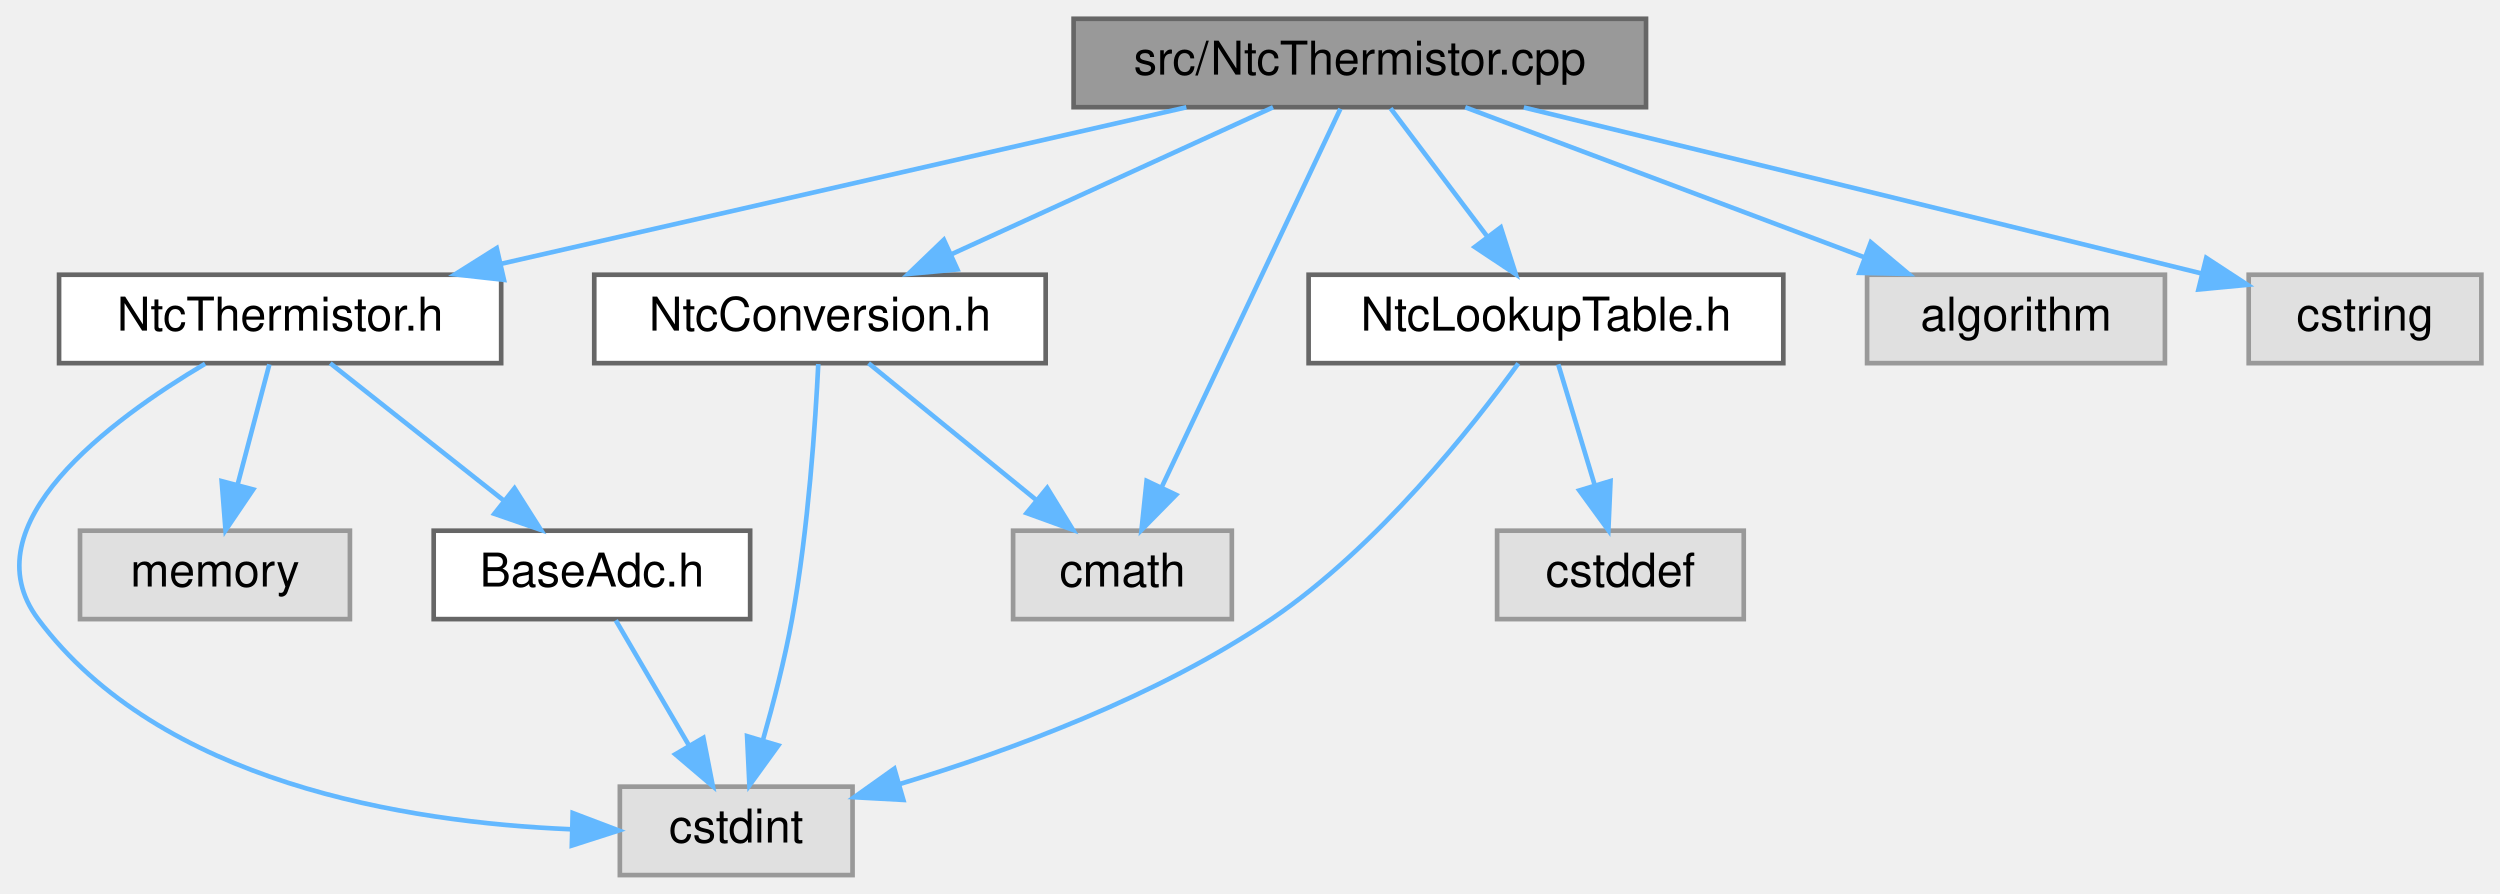
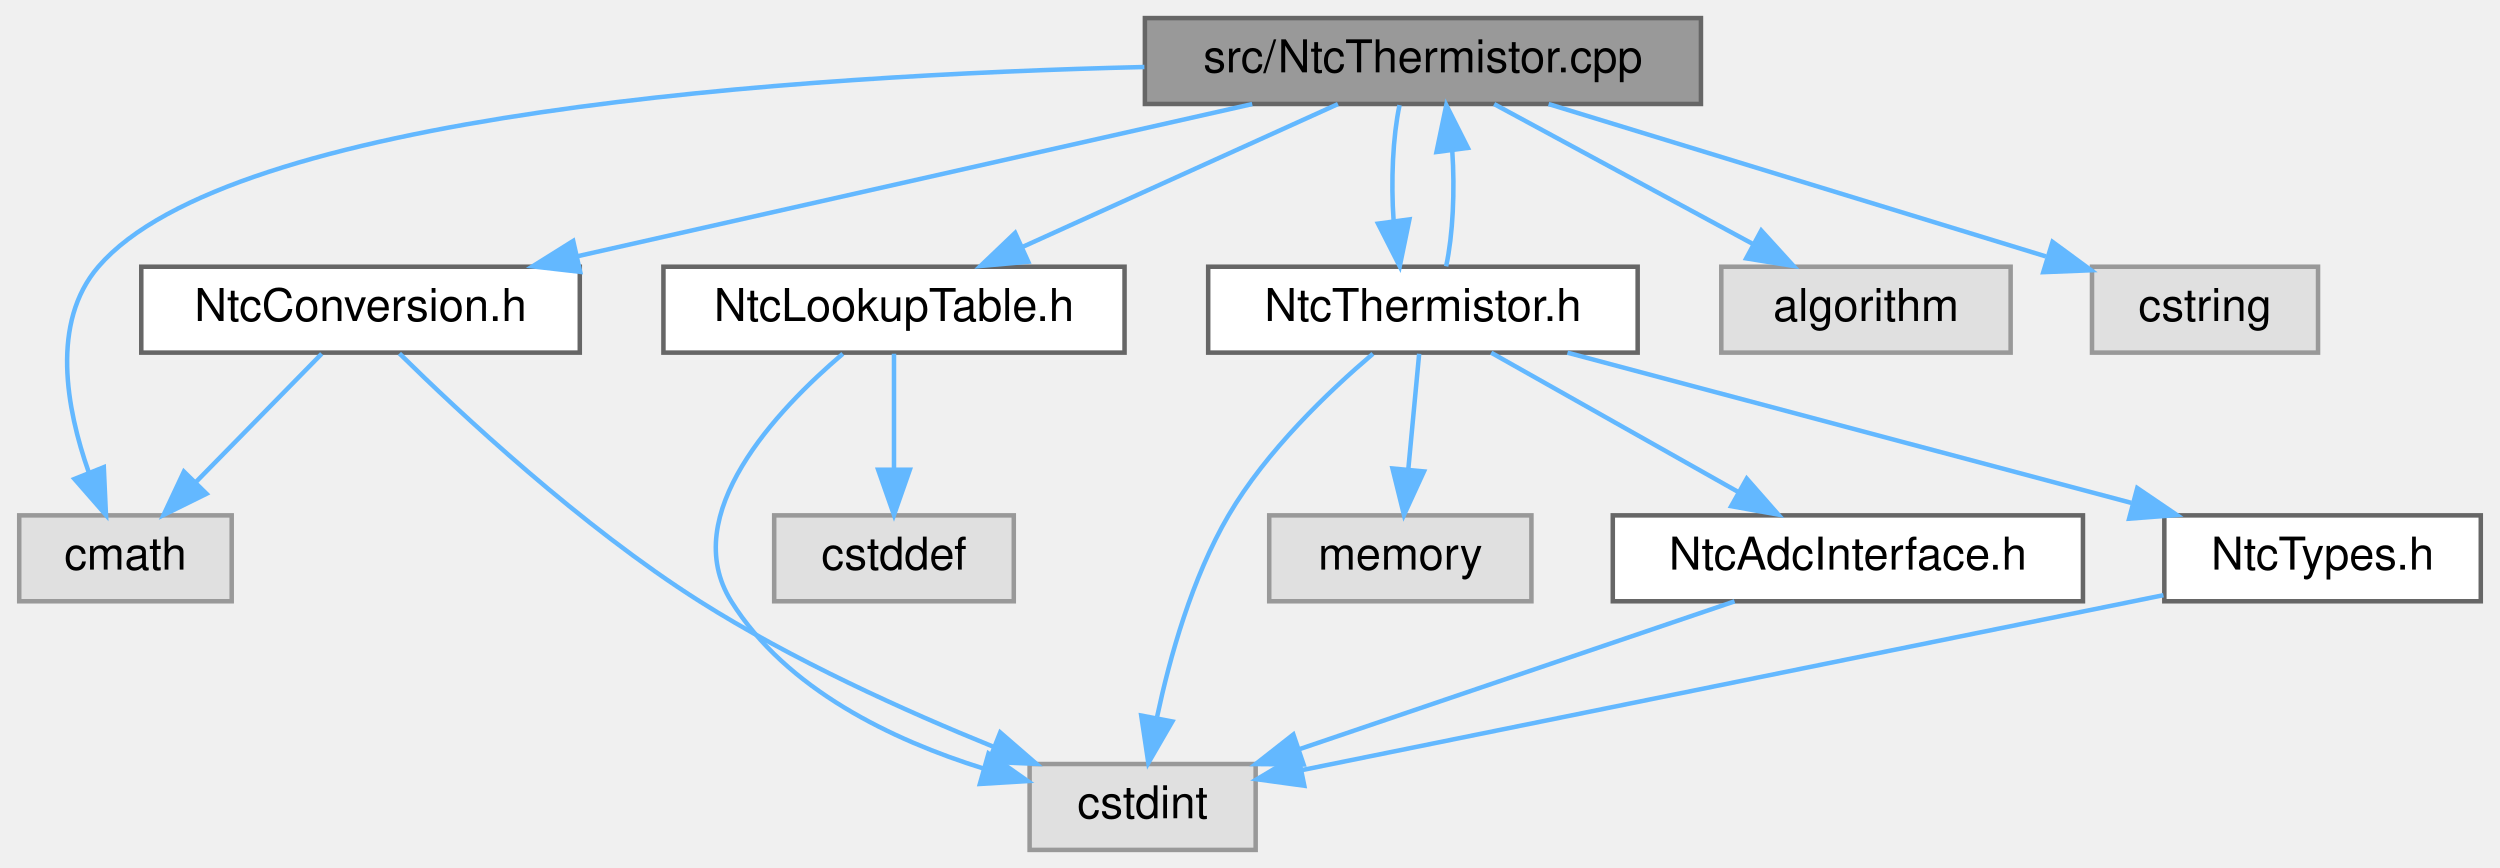
- <svg xmlns="http://www.w3.org/2000/svg" xmlns:xlink="http://www.w3.org/1999/xlink" width="537pt" height="192pt" viewBox="0.00 0.00 537.19 192.00">
+ <svg xmlns="http://www.w3.org/2000/svg" xmlns:xlink="http://www.w3.org/1999/xlink" width="553pt" height="192pt" viewBox="0.00 0.00 552.50 192.00">
  <g id="graph0" class="graph" transform="scale(1 1) rotate(0) translate(4 188)">
    <g id="Node000001" class="node">
      <g id="a_Node000001">
        <a xlink:title="Hardware-agnostic NTC thermistor driver implementation.">
-           <polygon fill="#999999" stroke="#666666" points="349.69,-184 226.69,-184 226.69,-165 349.69,-165 349.69,-184" />
-           <text text-anchor="middle" x="288.19" y="-172" font-family="Helvetica,sans-Serif" font-size="10.00">src/NtcThermistor.cpp</text>
+           <polygon fill="#999999" stroke="#666666" points="372,-184 249,-184 249,-165 372,-165 372,-184" />
+           <text text-anchor="middle" x="310.5" y="-172" font-family="Helvetica,sans-Serif" font-size="10.00">src/NtcThermistor.cpp</text>
        </a>
      </g>
    </g>
    <g id="Node000002" class="node">
      <g id="a_Node000002">
-         <a xlink:href="NtcThermistor_8h.html" target="_top" xlink:title="Hardware-agnostic NTC thermistor driver for temperature measurement.">
-           <polygon fill="white" stroke="#666666" points="103.69,-129 8.69,-129 8.69,-110 103.69,-110 103.69,-129" />
-           <text text-anchor="middle" x="56.19" y="-117" font-family="Helvetica,sans-Serif" font-size="10.00">NtcThermistor.h</text>
+         <a xlink:href="NtcConversion_8h.html" target="_top" xlink:title="Mathematical conversion functions for NTC thermistor temperature calculation.">
+           <polygon fill="white" stroke="#666666" points="124,-129 27,-129 27,-110 124,-110 124,-129" />
+           <text text-anchor="middle" x="75.5" y="-117" font-family="Helvetica,sans-Serif" font-size="10.00">NtcConversion.h</text>
        </a>
      </g>
    </g>
    <g id="edge1_Node000001_Node000002" class="edge">
      <g id="a_edge1_Node000001_Node000002">
        <a xlink:title=" ">
-           <path fill="none" stroke="#63b8ff" d="M250.92,-164.98C210.87,-155.84 147.12,-141.27 103.55,-131.32" />
-           <polygon fill="#63b8ff" stroke="#63b8ff" points="104.29,-127.9 93.76,-129.08 102.73,-134.72 104.29,-127.9" />
+           <path fill="none" stroke="#63b8ff" d="M272.74,-164.98C232.18,-155.84 167.61,-141.27 123.47,-131.32" />
+           <polygon fill="#63b8ff" stroke="#63b8ff" points="124.08,-127.87 113.55,-129.08 122.54,-134.7 124.08,-127.87" />
+         </a>
+       </g>
+     </g>
+     <g id="Node000003" class="node">
+       <g id="a_Node000003">
+         <a xlink:title=" ">
+           <polygon fill="#e0e0e0" stroke="#999999" points="47,-74 0,-74 0,-55 47,-55 47,-74" />
+           <text text-anchor="middle" x="23.5" y="-62" font-family="Helvetica,sans-Serif" font-size="10.00">cmath</text>
+         </a>
+       </g>
+     </g>
+     <g id="edge16_Node000001_Node000003" class="edge">
+       <g id="a_edge16_Node000001_Node000003">
+         <a xlink:title=" ">
+           <path fill="none" stroke="#63b8ff" d="M248.89,-173.18C171.91,-171.33 46.72,-162.99 17.5,-129 6.92,-116.69 10.42,-97.65 15.35,-83.63" />
+           <polygon fill="#63b8ff" stroke="#63b8ff" points="18.71,-84.66 19.19,-74.08 12.22,-82.05 18.71,-84.66" />
+         </a>
+       </g>
+     </g>
+     <g id="Node000005" class="node">
+       <g id="a_Node000005">
+         <a xlink:href="NtcLookupTable_8h.html" target="_top" xlink:title="Lookup table implementation for NTC thermistor temperature conversion.">
+           <polygon fill="white" stroke="#666666" points="244.5,-129 142.5,-129 142.5,-110 244.5,-110 244.5,-129" />
+           <text text-anchor="middle" x="193.5" y="-117" font-family="Helvetica,sans-Serif" font-size="10.00">NtcLookupTable.h</text>
+         </a>
+       </g>
+     </g>
+     <g id="edge4_Node000001_Node000005" class="edge">
+       <g id="a_edge4_Node000001_Node000005">
+         <a xlink:title=" ">
+           <path fill="none" stroke="#63b8ff" d="M291.7,-164.98C272.88,-156.46 243.68,-143.23 222,-133.41" />
+           <polygon fill="#63b8ff" stroke="#63b8ff" points="223.19,-130.11 212.64,-129.17 220.3,-136.48 223.19,-130.11" />
+         </a>
+       </g>
+     </g>
+     <g id="Node000007" class="node">
+       <g id="a_Node000007">
+         <a xlink:href="NtcThermistor_8h.html" target="_top" xlink:title="Hardware-agnostic NTC thermistor driver for temperature measurement.">
+           <polygon fill="white" stroke="#666666" points="358,-129 263,-129 263,-110 358,-110 358,-129" />
+           <text text-anchor="middle" x="310.5" y="-117" font-family="Helvetica,sans-Serif" font-size="10.00">NtcThermistor.h</text>
+         </a>
+       </g>
+     </g>
+     <g id="edge7_Node000001_Node000007" class="edge">
+       <g id="a_edge7_Node000001_Node000007">
+         <a xlink:title=" ">
+           <path fill="none" stroke="#63b8ff" d="M305.33,-164.75C303.84,-157.8 303.4,-147.85 304.02,-139.13" />
+           <polygon fill="#63b8ff" stroke="#63b8ff" points="307.51,-139.47 305.37,-129.09 300.57,-138.53 307.51,-139.47" />
+         </a>
+       </g>
+     </g>
+     <g id="Node000011" class="node">
+       <g id="a_Node000011">
+         <a xlink:title=" ">
+           <polygon fill="#e0e0e0" stroke="#999999" points="440.5,-129 376.5,-129 376.5,-110 440.5,-110 440.5,-129" />
+           <text text-anchor="middle" x="408.5" y="-117" font-family="Helvetica,sans-Serif" font-size="10.00">algorithm</text>
+         </a>
+       </g>
+     </g>
+     <g id="edge15_Node000001_Node000011" class="edge">
+       <g id="a_edge15_Node000001_Node000011">
+         <a xlink:title=" ">
+           <path fill="none" stroke="#63b8ff" d="M326.25,-164.98C341.73,-156.61 365.59,-143.7 383.64,-133.95" />
+           <polygon fill="#63b8ff" stroke="#63b8ff" points="385.34,-137.01 392.47,-129.17 382.01,-130.85 385.34,-137.01" />
+         </a>
+       </g>
+     </g>
+     <g id="Node000012" class="node">
+       <g id="a_Node000012">
+         <a xlink:title=" ">
+           <polygon fill="#e0e0e0" stroke="#999999" points="508.5,-129 458.5,-129 458.5,-110 508.5,-110 508.5,-129" />
+           <text text-anchor="middle" x="483.5" y="-117" font-family="Helvetica,sans-Serif" font-size="10.00">cstring</text>
+         </a>
+       </g>
+     </g>
+     <g id="edge17_Node000001_Node000012" class="edge">
+       <g id="a_edge17_Node000001_Node000012">
+         <a xlink:title=" ">
+           <path fill="none" stroke="#63b8ff" d="M338.3,-164.98C368.2,-155.82 415.84,-141.23 448.33,-131.27" />
+           <polygon fill="#63b8ff" stroke="#63b8ff" points="449.77,-134.49 458.31,-128.22 447.72,-127.8 449.77,-134.49" />
+         </a>
+       </g>
+     </g>
+     <g id="edge2_Node000002_Node000003" class="edge">
+       <g id="a_edge2_Node000002_Node000003">
+         <a xlink:title=" ">
+           <path fill="none" stroke="#63b8ff" d="M66.91,-109.75C59.34,-102.03 48.12,-90.6 38.99,-81.28" />
+           <polygon fill="#63b8ff" stroke="#63b8ff" points="41.43,-78.78 31.93,-74.09 36.43,-83.68 41.43,-78.78" />
+         </a>
+       </g>
+     </g>
+     <g id="Node000004" class="node">
+       <g id="a_Node000004">
+         <a xlink:title=" ">
+           <polygon fill="#e0e0e0" stroke="#999999" points="273.5,-19 223.5,-19 223.5,0 273.5,0 273.5,-19" />
+           <text text-anchor="middle" x="248.5" y="-7" font-family="Helvetica,sans-Serif" font-size="10.00">cstdint</text>
+         </a>
+       </g>
+     </g>
+     <g id="edge3_Node000002_Node000004" class="edge">
+       <g id="a_edge3_Node000002_Node000004">
+         <a xlink:title=" ">
+           <path fill="none" stroke="#63b8ff" d="M84.1,-109.81C97.43,-96.7 124.26,-71.61 150.5,-55 171.03,-42 195.99,-30.73 215.58,-22.78" />
+           <polygon fill="#63b8ff" stroke="#63b8ff" points="217,-25.98 225,-19.04 214.42,-19.48 217,-25.98" />
+         </a>
+       </g>
+     </g>
+     <g id="edge6_Node000005_Node000004" class="edge">
+       <g id="a_edge6_Node000005_Node000004">
+         <a xlink:title=" ">
+           <path fill="none" stroke="#63b8ff" d="M182.18,-109.74C167.63,-97.36 145.56,-74.14 157.5,-55 169.69,-35.47 193.2,-24.28 213.27,-18.01" />
+           <polygon fill="#63b8ff" stroke="#63b8ff" points="214.41,-21.32 223.08,-15.23 212.5,-14.59 214.41,-21.32" />
        </a>
      </g>
    </g>
    <g id="Node000006" class="node">
      <g id="a_Node000006">
-         <a xlink:href="NtcConversion_8h.html" target="_top" xlink:title="Mathematical conversion functions for NTC thermistor temperature calculation.">
-           <polygon fill="white" stroke="#666666" points="220.69,-129 123.69,-129 123.69,-110 220.69,-110 220.69,-129" />
-           <text text-anchor="middle" x="172.19" y="-117" font-family="Helvetica,sans-Serif" font-size="10.00">NtcConversion.h</text>
-         </a>
-       </g>
-     </g>
-     <g id="edge6_Node000001_Node000006" class="edge">
-       <g id="a_edge6_Node000001_Node000006">
-         <a xlink:title=" ">
-           <path fill="none" stroke="#63b8ff" d="M269.55,-164.98C250.89,-156.46 221.94,-143.23 200.45,-133.41" />
-           <polygon fill="#63b8ff" stroke="#63b8ff" points="201.72,-130.14 191.17,-129.17 198.81,-136.51 201.72,-130.14" />
-         </a>
-       </g>
-     </g>
-     <g id="Node000007" class="node">
-       <g id="a_Node000007">
-         <a xlink:title=" ">
-           <polygon fill="#e0e0e0" stroke="#999999" points="260.69,-74 213.69,-74 213.69,-55 260.69,-55 260.69,-74" />
-           <text text-anchor="middle" x="237.19" y="-62" font-family="Helvetica,sans-Serif" font-size="10.00">cmath</text>
-         </a>
-       </g>
-     </g>
-     <g id="edge13_Node000001_Node000007" class="edge">
-       <g id="a_edge13_Node000001_Node000007">
-         <a xlink:title=" ">
-           <path fill="none" stroke="#63b8ff" d="M284.02,-164.66C275.64,-146.93 256.66,-106.73 245.6,-83.32" />
-           <polygon fill="#63b8ff" stroke="#63b8ff" points="248.71,-81.71 241.28,-74.16 242.38,-84.7 248.71,-81.71" />
+         <a xlink:title=" ">
+           <polygon fill="#e0e0e0" stroke="#999999" points="220,-74 167,-74 167,-55 220,-55 220,-74" />
+           <text text-anchor="middle" x="193.5" y="-62" font-family="Helvetica,sans-Serif" font-size="10.00">cstddef</text>
+         </a>
+       </g>
+     </g>
+     <g id="edge5_Node000005_Node000006" class="edge">
+       <g id="a_edge5_Node000005_Node000006">
+         <a xlink:title=" ">
+           <path fill="none" stroke="#63b8ff" d="M193.5,-109.75C193.5,-102.8 193.5,-92.85 193.5,-84.13" />
+           <polygon fill="#63b8ff" stroke="#63b8ff" points="197,-84.09 193.5,-74.09 190,-84.09 197,-84.09" />
+         </a>
+       </g>
+     </g>
+     <g id="edge14_Node000007_Node000001" class="edge">
+       <g id="a_edge14_Node000007_Node000001">
+         <a xlink:title=" ">
+           <path fill="none" stroke="#63b8ff" d="M315.63,-129.09C317.14,-135.99 317.59,-145.93 316.99,-154.66" />
+           <polygon fill="#63b8ff" stroke="#63b8ff" points="313.5,-154.38 315.67,-164.75 320.44,-155.29 313.5,-154.38" />
+         </a>
+       </g>
+     </g>
+     <g id="edge8_Node000007_Node000004" class="edge">
+       <g id="a_edge8_Node000007_Node000004">
+         <a xlink:title=" ">
+           <path fill="none" stroke="#63b8ff" d="M299.44,-109.74C289.72,-101.48 275.86,-88.28 267.5,-74 259.41,-60.17 254.5,-42.61 251.7,-29.45" />
+           <polygon fill="#63b8ff" stroke="#63b8ff" points="255.07,-28.41 249.76,-19.24 248.19,-29.72 255.07,-28.41" />
        </a>
      </g>
    </g>
    <g id="Node000008" class="node">
      <g id="a_Node000008">
-         <a xlink:href="NtcLookupTable_8h.html" target="_top" xlink:title="Lookup table implementation for NTC thermistor temperature conversion.">
-           <polygon fill="white" stroke="#666666" points="379.19,-129 277.19,-129 277.19,-110 379.19,-110 379.19,-129" />
-           <text text-anchor="middle" x="328.19" y="-117" font-family="Helvetica,sans-Serif" font-size="10.00">NtcLookupTable.h</text>
-         </a>
-       </g>
-     </g>
-     <g id="edge9_Node000001_Node000008" class="edge">
-       <g id="a_edge9_Node000001_Node000008">
-         <a xlink:title=" ">
-           <path fill="none" stroke="#63b8ff" d="M294.8,-164.75C300.45,-157.26 308.73,-146.28 315.64,-137.13" />
-           <polygon fill="#63b8ff" stroke="#63b8ff" points="318.48,-139.18 321.71,-129.09 312.89,-134.96 318.48,-139.18" />
+         <a xlink:title=" ">
+           <polygon fill="#e0e0e0" stroke="#999999" points="334.5,-74 276.5,-74 276.5,-55 334.5,-55 334.5,-74" />
+           <text text-anchor="middle" x="305.5" y="-62" font-family="Helvetica,sans-Serif" font-size="10.00">memory</text>
+         </a>
+       </g>
+     </g>
+     <g id="edge9_Node000007_Node000008" class="edge">
+       <g id="a_edge9_Node000007_Node000008">
+         <a xlink:title=" ">
+           <path fill="none" stroke="#63b8ff" d="M309.67,-109.75C309.02,-102.8 308.08,-92.85 307.26,-84.13" />
+           <polygon fill="#63b8ff" stroke="#63b8ff" points="310.73,-83.72 306.31,-74.09 303.77,-84.37 310.73,-83.72" />
+         </a>
+       </g>
+     </g>
+     <g id="Node000009" class="node">
+       <g id="a_Node000009">
+         <a xlink:href="NtcAdcInterface_8h.html" target="_top" xlink:title="CRTP-based template interface for ADC used by NTC thermistor driver.">
+           <polygon fill="white" stroke="#666666" points="456.5,-74 352.5,-74 352.5,-55 456.5,-55 456.5,-74" />
+           <text text-anchor="middle" x="404.5" y="-62" font-family="Helvetica,sans-Serif" font-size="10.00">NtcAdcInterface.h</text>
+         </a>
+       </g>
+     </g>
+     <g id="edge10_Node000007_Node000009" class="edge">
+       <g id="a_edge10_Node000007_Node000009">
+         <a xlink:title=" ">
+           <path fill="none" stroke="#63b8ff" d="M325.6,-109.98C340.32,-101.69 362.92,-88.94 380.17,-79.22" />
+           <polygon fill="#63b8ff" stroke="#63b8ff" points="382.13,-82.13 389.12,-74.17 378.69,-76.03 382.13,-82.13" />
        </a>
      </g>
    </g>
    <g id="Node000010" class="node">
      <g id="a_Node000010">
-         <a xlink:title=" ">
-           <polygon fill="#e0e0e0" stroke="#999999" points="461.19,-129 397.19,-129 397.19,-110 461.19,-110 461.19,-129" />
-           <text text-anchor="middle" x="429.19" y="-117" font-family="Helvetica,sans-Serif" font-size="10.00">algorithm</text>
-         </a>
-       </g>
-     </g>
-     <g id="edge12_Node000001_Node000010" class="edge">
-       <g id="a_edge12_Node000001_Node000010">
-         <a xlink:title=" ">
-           <path fill="none" stroke="#63b8ff" d="M310.84,-164.98C334.04,-156.27 370.31,-142.63 396.59,-132.75" />
-           <polygon fill="#63b8ff" stroke="#63b8ff" points="397.99,-135.97 406.12,-129.17 395.53,-129.41 397.99,-135.97" />
-         </a>
-       </g>
-     </g>
-     <g id="Node000011" class="node">
-       <g id="a_Node000011">
-         <a xlink:title=" ">
-           <polygon fill="#e0e0e0" stroke="#999999" points="529.19,-129 479.19,-129 479.19,-110 529.19,-110 529.19,-129" />
-           <text text-anchor="middle" x="504.19" y="-117" font-family="Helvetica,sans-Serif" font-size="10.00">cstring</text>
-         </a>
-       </g>
-     </g>
-     <g id="edge14_Node000001_Node000011" class="edge">
-       <g id="a_edge14_Node000001_Node000011">
-         <a xlink:title=" ">
-           <path fill="none" stroke="#63b8ff" d="M323.43,-164.94C358.1,-156.51 412.8,-143.17 469.15,-129.25" />
-           <polygon fill="#63b8ff" stroke="#63b8ff" points="470.07,-132.62 478.94,-126.83 468.39,-125.83 470.07,-132.62" />
-         </a>
-       </g>
-     </g>
-     <g id="Node000003" class="node">
-       <g id="a_Node000003">
-         <a xlink:title=" ">
-           <polygon fill="#e0e0e0" stroke="#999999" points="179.19,-19 129.19,-19 129.19,0 179.19,0 179.19,-19" />
-           <text text-anchor="middle" x="154.19" y="-7" font-family="Helvetica,sans-Serif" font-size="10.00">cstdint</text>
-         </a>
-       </g>
-     </g>
-     <g id="edge2_Node000002_Node000003" class="edge">
-       <g id="a_edge2_Node000002_Node000003">
-         <a xlink:title=" ">
-           <path fill="none" stroke="#63b8ff" d="M40.08,-109.87C19.74,-97.83 -10.9,-75.21 4.19,-55 30.4,-19.89 83.14,-11.35 118.56,-9.85" />
-           <polygon fill="#63b8ff" stroke="#63b8ff" points="119.05,-13.34 128.95,-9.58 118.87,-6.34 119.05,-13.34" />
-         </a>
-       </g>
-     </g>
-     <g id="Node000004" class="node">
-       <g id="a_Node000004">
-         <a xlink:title=" ">
-           <polygon fill="#e0e0e0" stroke="#999999" points="71.19,-74 13.19,-74 13.19,-55 71.19,-55 71.19,-74" />
-           <text text-anchor="middle" x="42.19" y="-62" font-family="Helvetica,sans-Serif" font-size="10.00">memory</text>
-         </a>
-       </g>
-     </g>
-     <g id="edge3_Node000002_Node000004" class="edge">
-       <g id="a_edge3_Node000002_Node000004">
-         <a xlink:title=" ">
-           <path fill="none" stroke="#63b8ff" d="M53.88,-109.75C52.02,-102.72 49.35,-92.62 47.04,-83.84" />
-           <polygon fill="#63b8ff" stroke="#63b8ff" points="50.4,-82.86 44.46,-74.09 43.63,-84.65 50.4,-82.86" />
-         </a>
-       </g>
-     </g>
-     <g id="Node000005" class="node">
-       <g id="a_Node000005">
-         <a xlink:href="BaseAdc_8h.html" target="_top" xlink:title="Abstract base class for ADC interface used by NTC thermistor driver.">
-           <polygon fill="white" stroke="#666666" points="157.19,-74 89.19,-74 89.19,-55 157.19,-55 157.19,-74" />
-           <text text-anchor="middle" x="123.19" y="-62" font-family="Helvetica,sans-Serif" font-size="10.00">BaseAdc.h</text>
-         </a>
-       </g>
-     </g>
-     <g id="edge4_Node000002_Node000005" class="edge">
-       <g id="a_edge4_Node000002_Node000005">
-         <a xlink:title=" ">
-           <path fill="none" stroke="#63b8ff" d="M66.95,-109.98C76.96,-102.07 92.08,-90.11 104.12,-80.58" />
-           <polygon fill="#63b8ff" stroke="#63b8ff" points="106.56,-83.12 112.23,-74.17 102.22,-77.63 106.56,-83.12" />
-         </a>
-       </g>
-     </g>
-     <g id="edge5_Node000005_Node000003" class="edge">
-       <g id="a_edge5_Node000005_Node000003">
-         <a xlink:title=" ">
-           <path fill="none" stroke="#63b8ff" d="M128.31,-54.75C132.55,-47.49 138.72,-36.95 143.97,-27.98" />
-           <polygon fill="#63b8ff" stroke="#63b8ff" points="147.14,-29.49 149.17,-19.09 141.1,-25.95 147.14,-29.49" />
-         </a>
-       </g>
-     </g>
-     <g id="edge8_Node000006_Node000003" class="edge">
-       <g id="a_edge8_Node000006_Node000003">
-         <a xlink:title=" ">
-           <path fill="none" stroke="#63b8ff" d="M171.83,-109.81C171.23,-97.52 169.7,-74.4 166.19,-55 164.62,-46.34 162.19,-36.9 159.92,-28.96" />
-           <polygon fill="#63b8ff" stroke="#63b8ff" points="163.24,-27.85 157.03,-19.27 156.53,-29.85 163.24,-27.85" />
-         </a>
-       </g>
-     </g>
-     <g id="edge7_Node000006_Node000007" class="edge">
-       <g id="a_edge7_Node000006_Node000007">
-         <a xlink:title=" ">
-           <path fill="none" stroke="#63b8ff" d="M182.63,-109.98C192.34,-102.07 207.01,-90.11 218.69,-80.58" />
-           <polygon fill="#63b8ff" stroke="#63b8ff" points="221.02,-83.2 226.56,-74.17 216.59,-77.78 221.02,-83.2" />
-         </a>
-       </g>
-     </g>
-     <g id="edge11_Node000008_Node000003" class="edge">
-       <g id="a_edge11_Node000008_Node000003">
-         <a xlink:title=" ">
-           <path fill="none" stroke="#63b8ff" d="M322.25,-109.94C312.56,-96.54 292.11,-70.54 269.19,-55 244.69,-38.39 213.11,-26.75 189.25,-19.54" />
-           <polygon fill="#63b8ff" stroke="#63b8ff" points="190.11,-16.15 179.54,-16.73 188.17,-22.87 190.11,-16.15" />
-         </a>
-       </g>
-     </g>
-     <g id="Node000009" class="node">
-       <g id="a_Node000009">
-         <a xlink:title=" ">
-           <polygon fill="#e0e0e0" stroke="#999999" points="370.69,-74 317.69,-74 317.69,-55 370.69,-55 370.69,-74" />
-           <text text-anchor="middle" x="344.19" y="-62" font-family="Helvetica,sans-Serif" font-size="10.00">cstddef</text>
-         </a>
-       </g>
-     </g>
-     <g id="edge10_Node000008_Node000009" class="edge">
-       <g id="a_edge10_Node000008_Node000009">
-         <a xlink:title=" ">
-           <path fill="none" stroke="#63b8ff" d="M330.83,-109.75C332.95,-102.72 336,-92.62 338.65,-83.84" />
-           <polygon fill="#63b8ff" stroke="#63b8ff" points="342.06,-84.67 341.6,-74.09 335.36,-82.65 342.06,-84.67" />
+         <a xlink:href="NtcTypes_8h.html" target="_top" xlink:title="Type definitions for NTC thermistor driver.">
+           <polygon fill="white" stroke="#666666" points="544.5,-74 474.5,-74 474.5,-55 544.5,-55 544.5,-74" />
+           <text text-anchor="middle" x="509.5" y="-62" font-family="Helvetica,sans-Serif" font-size="10.00">NtcTypes.h</text>
+         </a>
+       </g>
+     </g>
+     <g id="edge12_Node000007_Node000010" class="edge">
+       <g id="a_edge12_Node000007_Node000010">
+         <a xlink:title=" ">
+           <path fill="none" stroke="#63b8ff" d="M342.47,-109.98C376.32,-100.97 429.9,-86.7 467.21,-76.76" />
+           <polygon fill="#63b8ff" stroke="#63b8ff" points="468.51,-80.04 477.28,-74.08 466.71,-73.27 468.51,-80.04" />
+         </a>
+       </g>
+     </g>
+     <g id="edge11_Node000009_Node000004" class="edge">
+       <g id="a_edge11_Node000009_Node000004">
+         <a xlink:title=" ">
+           <path fill="none" stroke="#63b8ff" d="M379.44,-54.98C353.39,-46.14 312.45,-32.23 283.28,-22.32" />
+           <polygon fill="#63b8ff" stroke="#63b8ff" points="284.1,-18.9 273.5,-18.99 281.84,-25.53 284.1,-18.9" />
+         </a>
+       </g>
+     </g>
+     <g id="edge13_Node000010_Node000004" class="edge">
+       <g id="a_edge13_Node000010_Node000004">
+         <a xlink:title=" ">
+           <path fill="none" stroke="#63b8ff" d="M474.3,-56.35C424.42,-46.22 333.69,-27.8 283.77,-17.66" />
+           <polygon fill="#63b8ff" stroke="#63b8ff" points="284.26,-14.19 273.76,-15.63 282.87,-21.05 284.26,-14.19" />
        </a>
      </g>
    </g>
  </g>
</svg>
